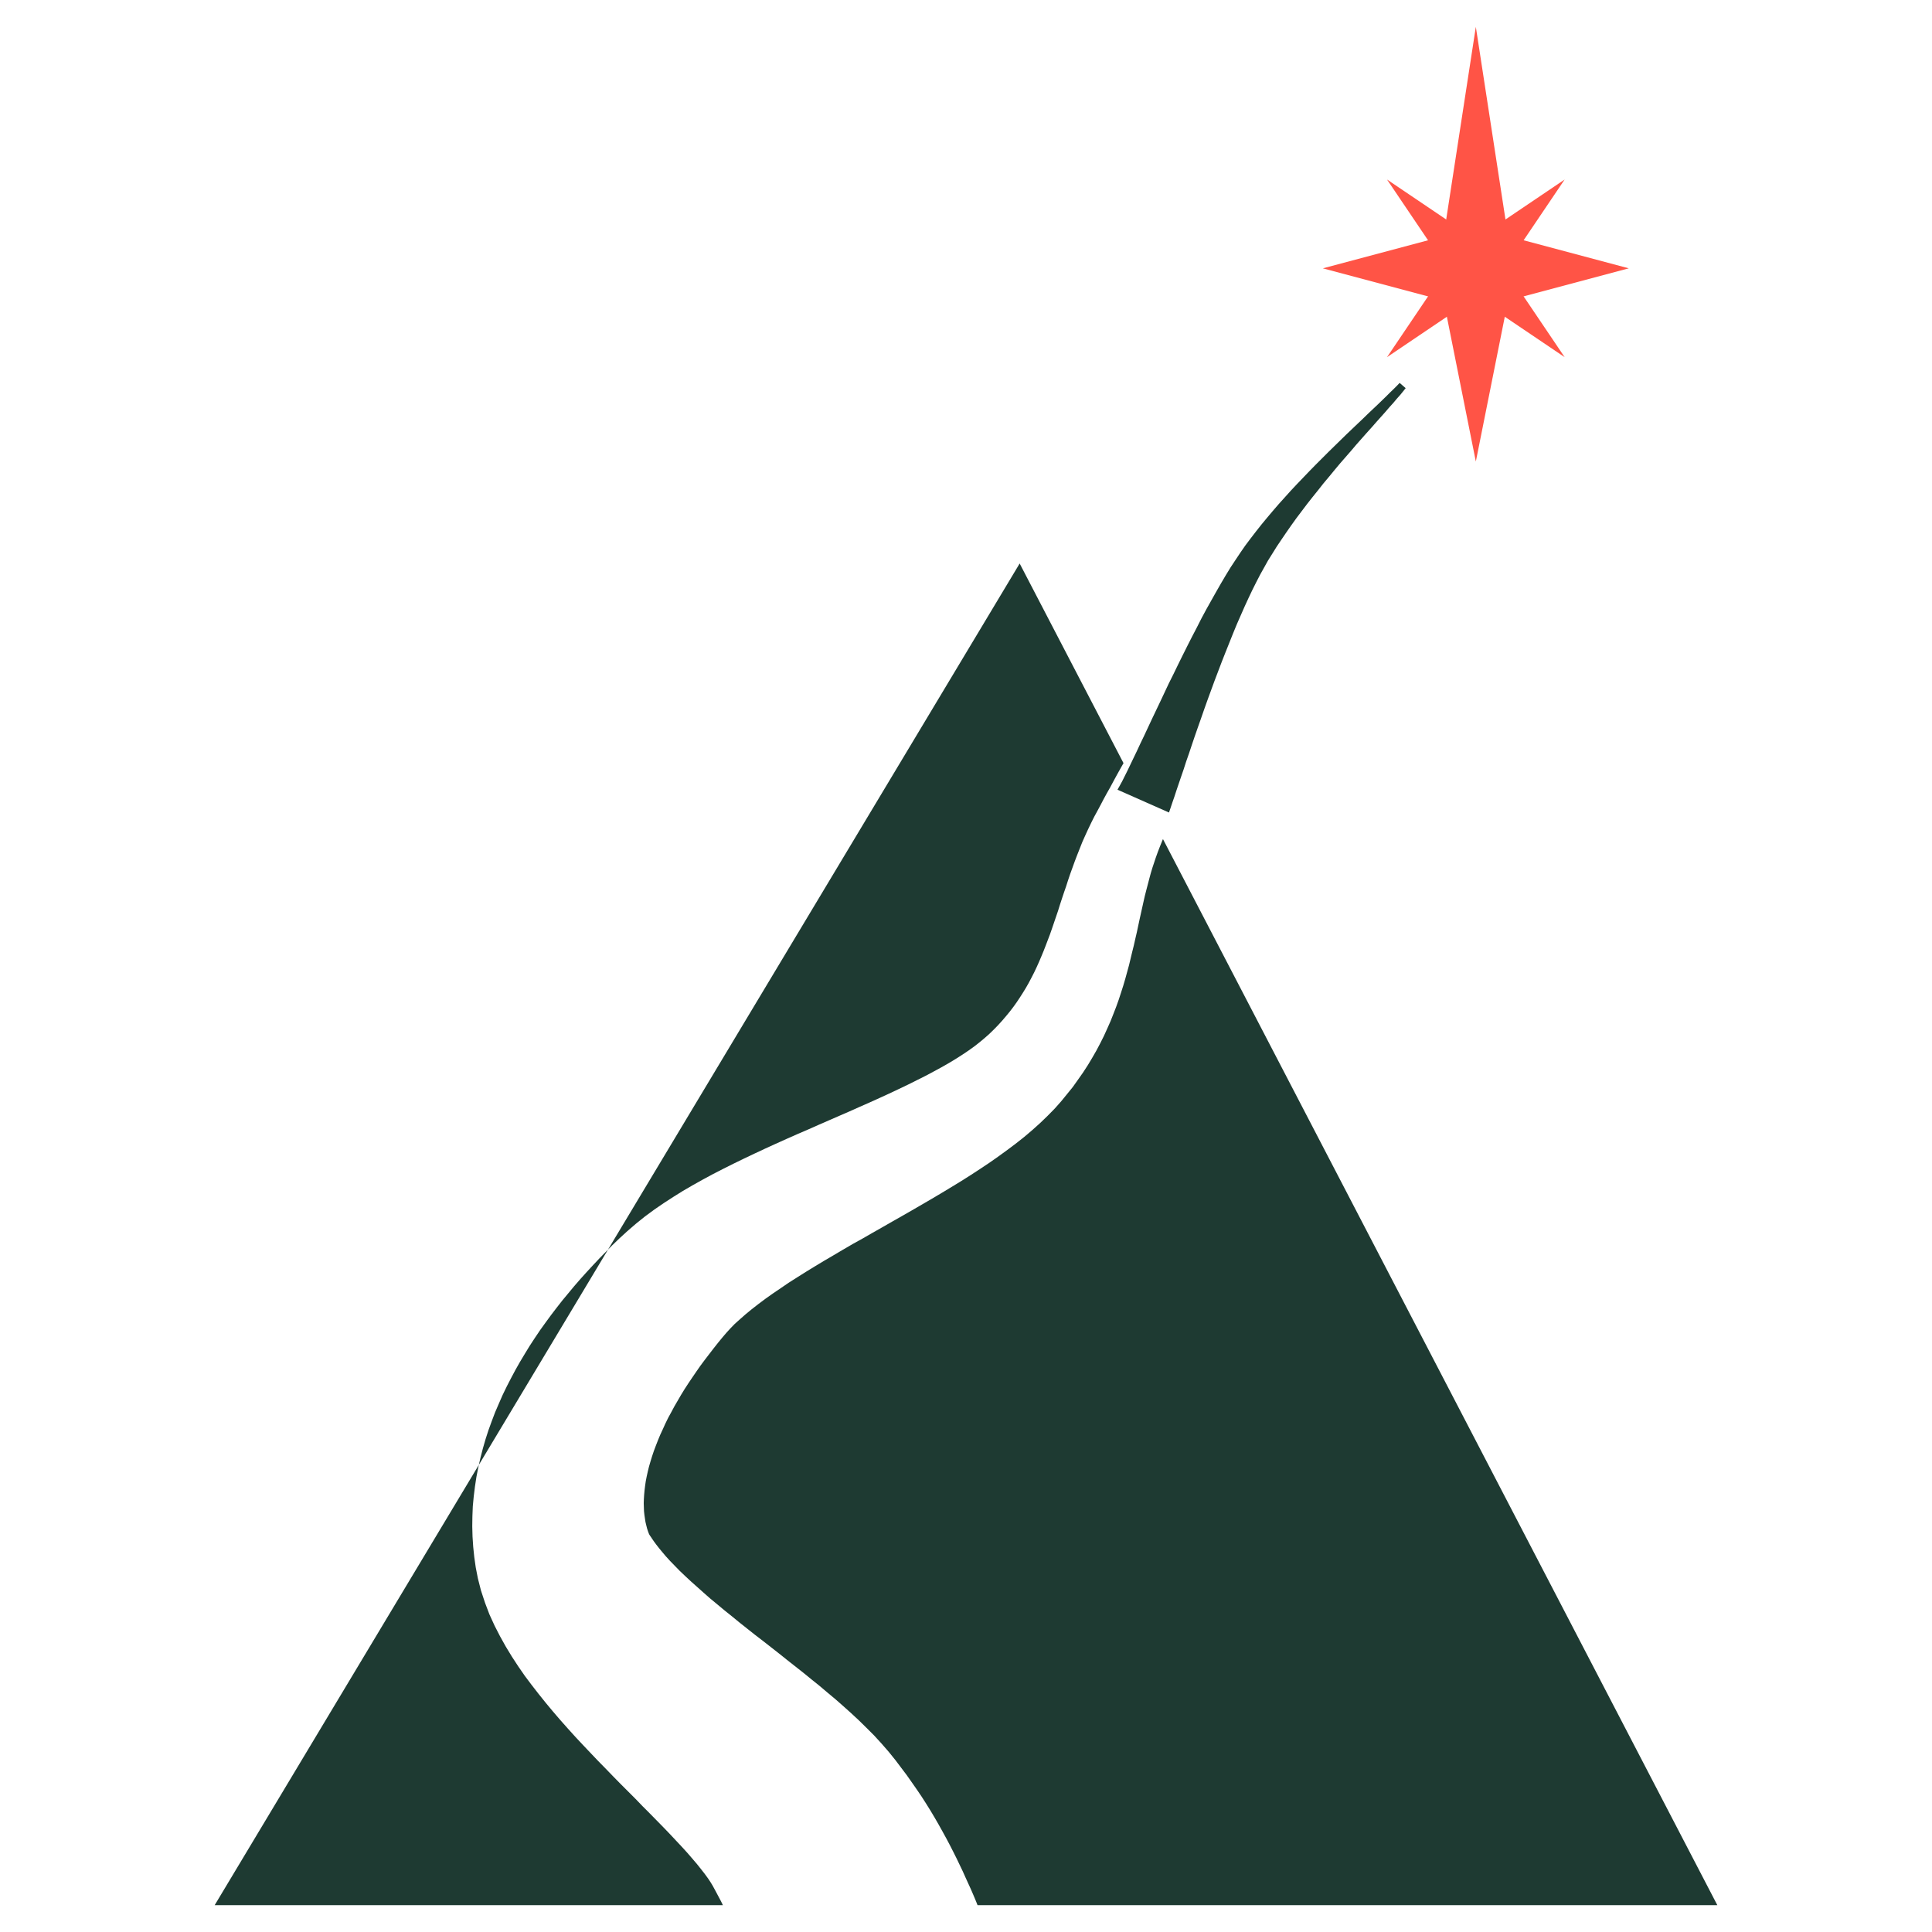
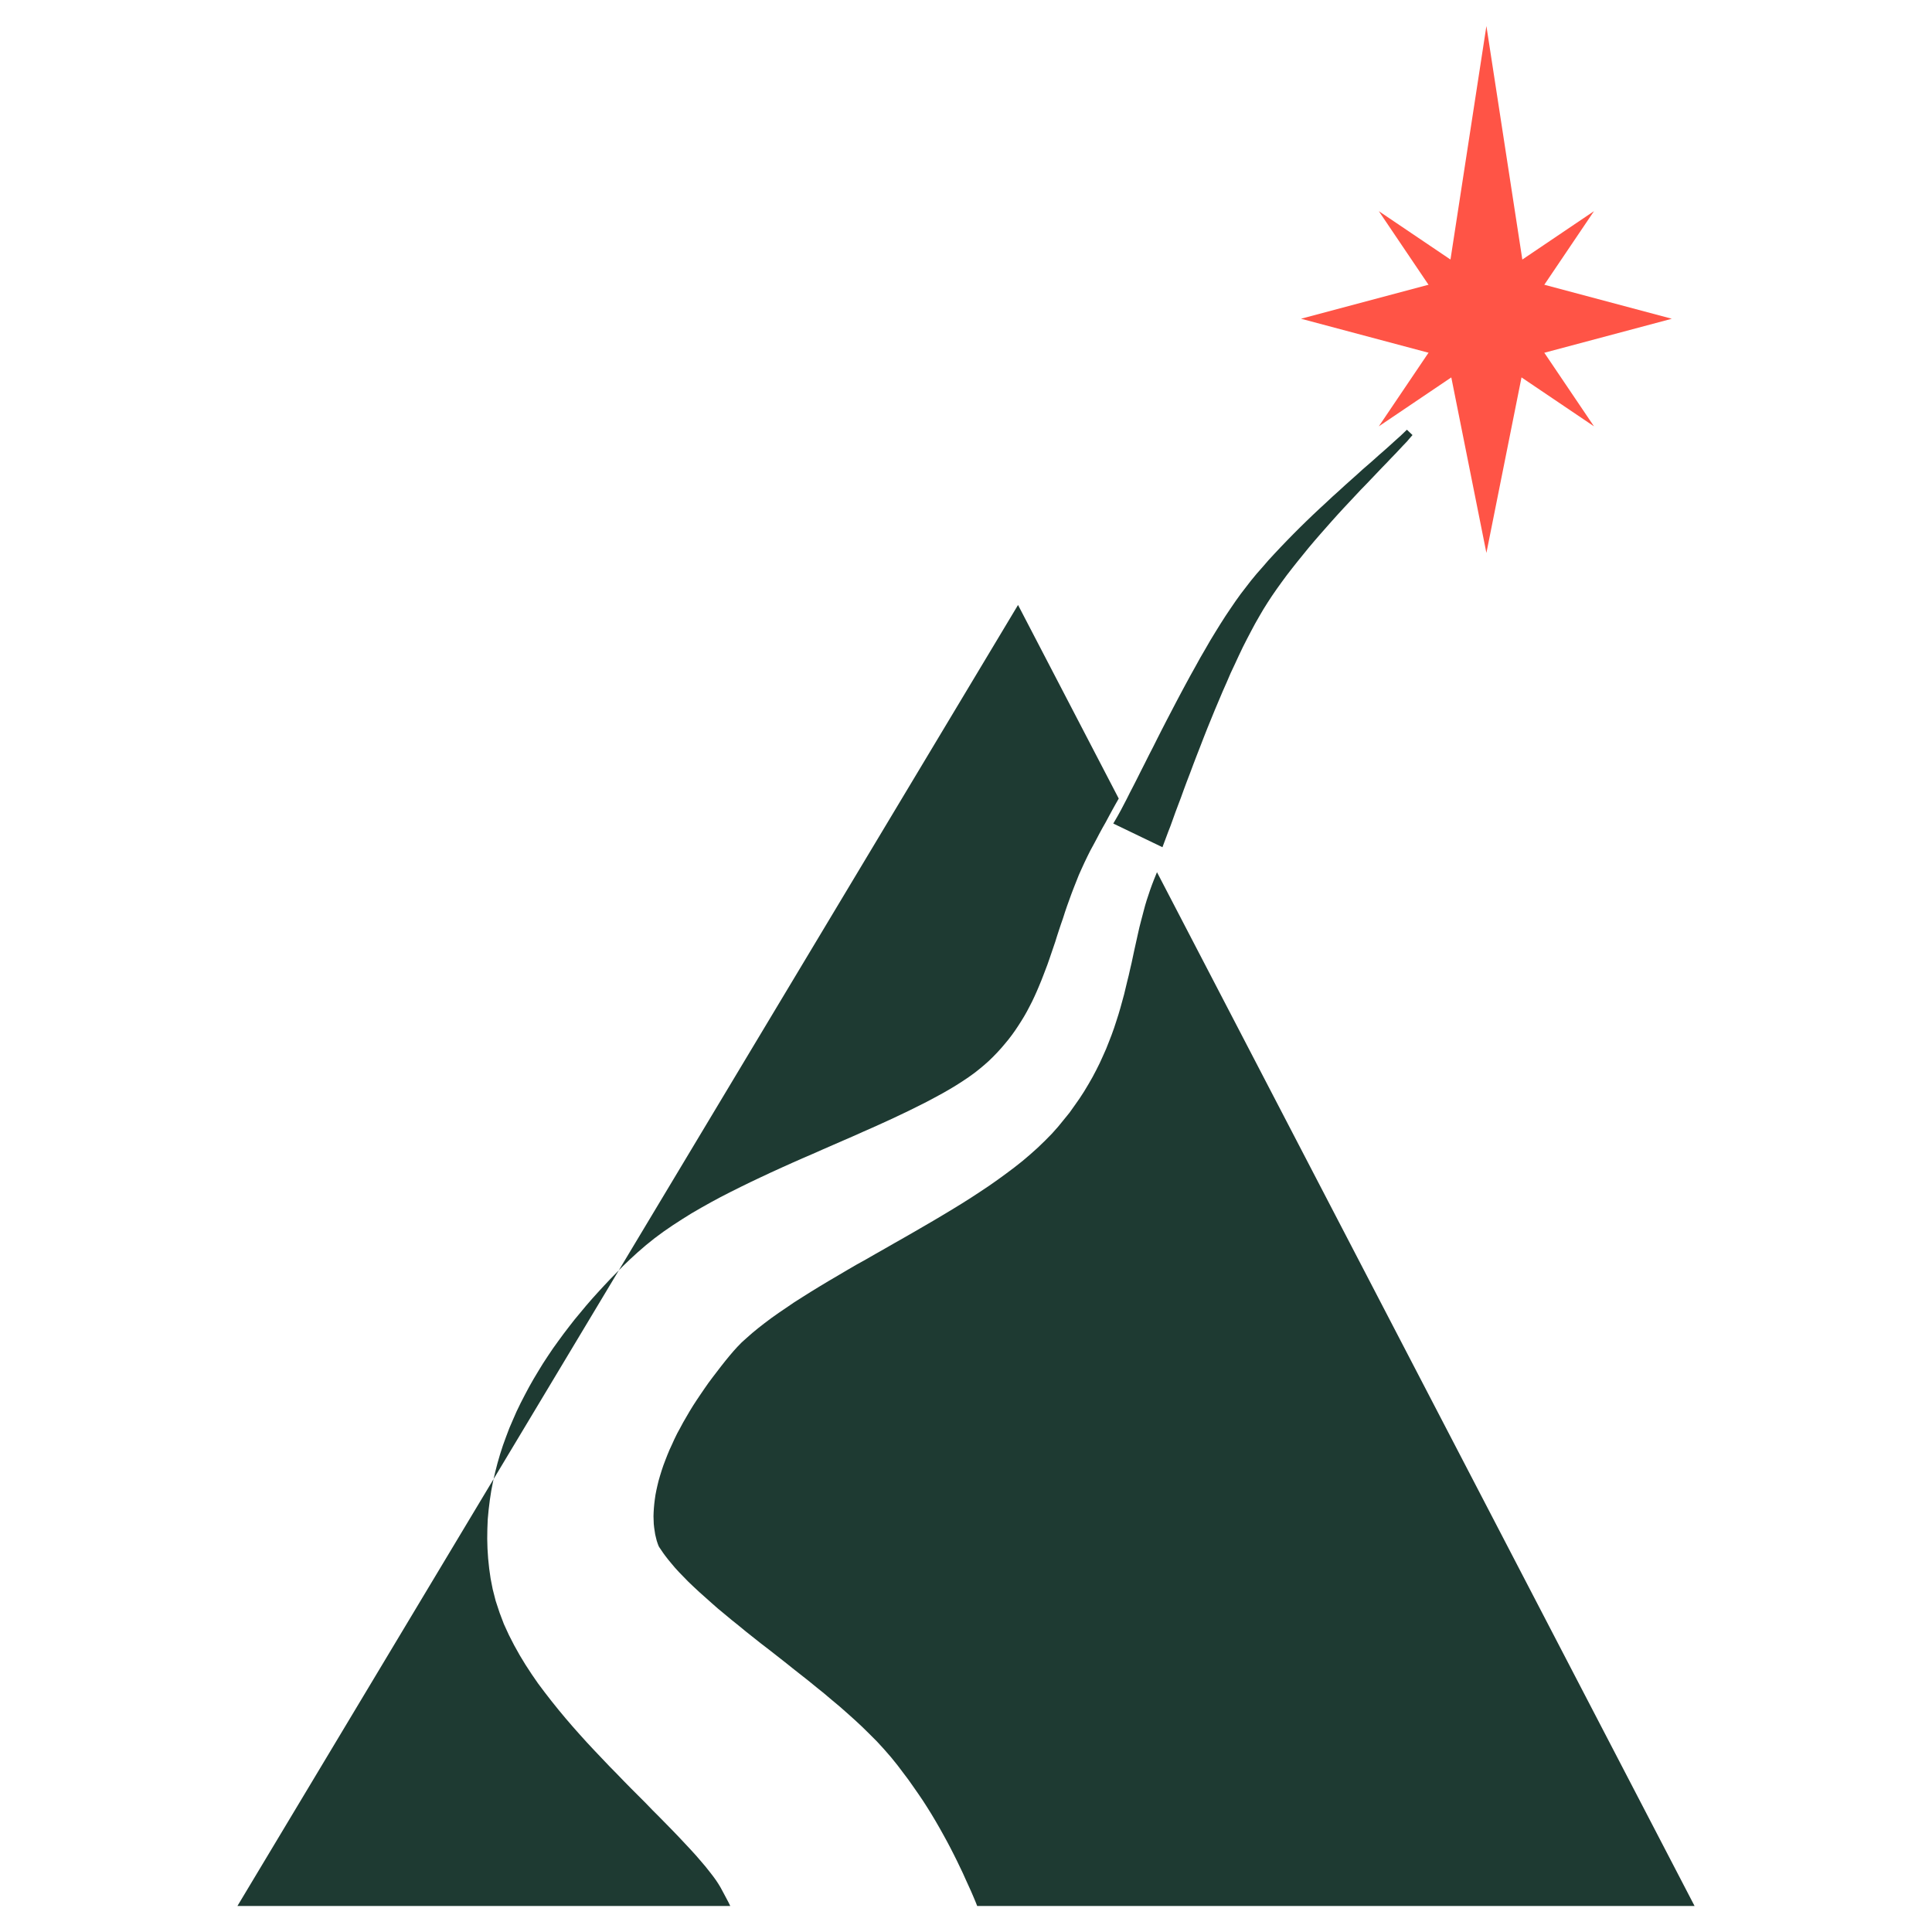
- <svg xmlns="http://www.w3.org/2000/svg" viewBox="-16 -142 144 144">
+ <svg xmlns="http://www.w3.org/2000/svg" viewBox="-18.25 -146.5 148.5 148.5">
  <path d="M0 0L37.88 0L37.75 -0.27L37.58 -0.59L37.41 -0.91L37.26 -1.19L37.13 -1.43L36.98 -1.68L36.79 -1.97L36.55 -2.3L36.27 -2.66L35.96 -3.05L35.61 -3.46L35.23 -3.9L34.82 -4.35L34.38 -4.82L33.93 -5.3L33.45 -5.8L32.95 -6.31L32.44 -6.83L31.91 -7.36L31.38 -7.91L30.83 -8.46L30.27 -9.02L29.71 -9.59L29.15 -10.17L28.58 -10.75L28.01 -11.35L27.44 -11.95L26.87 -12.56L26.31 -13.18L25.76 -13.8L25.21 -14.44L24.67 -15.09L24.14 -15.75L23.62 -16.42L23.11 -17.1L22.62 -17.81L22.15 -18.53L21.7 -19.27L21.27 -20.04L20.86 -20.84L20.48 -21.67L20.15 -22.54L19.85 -23.45L19.62 -24.35L19.46 -25.17L19.35 -25.94L19.27 -26.71L19.22 -27.47L19.2 -28.23L19.21 -28.98L19.24 -29.73L19.31 -30.47L19.4 -31.2L19.51 -31.92L19.65 -32.64L19.81 -33.34L19.99 -34.04L20.19 -34.73L20.41 -35.41L20.65 -36.07L20.9 -36.73L21.18 -37.38L21.46 -38.02L21.77 -38.66L22.09 -39.28L22.42 -39.9L22.76 -40.5L23.12 -41.1L23.48 -41.69L23.86 -42.27L24.25 -42.85L24.66 -43.42L25.07 -43.98L25.49 -44.53L25.92 -45.08L26.36 -45.61L26.8 -46.14L27.26 -46.67L27.72 -47.18L28.19 -47.69L28.66 -48.19L29.15 -48.69L29.63 -49.18L30.16 -49.69L30.76 -50.24L31.41 -50.8L32.07 -51.33L32.76 -51.84L33.46 -52.32L34.17 -52.78L34.89 -53.23L35.63 -53.66L36.38 -54.08L37.14 -54.49L37.9 -54.88L38.68 -55.27L39.46 -55.65L40.24 -56.02L41.03 -56.39L41.82 -56.75L42.62 -57.11L43.41 -57.46L44.2 -57.8L44.99 -58.15L45.77 -58.49L46.55 -58.83L47.31 -59.16L48.07 -59.5L48.82 -59.83L49.55 -60.16L50.27 -60.49L50.97 -60.82L51.66 -61.15L52.32 -61.48L52.96 -61.8L53.58 -62.13L54.17 -62.45L54.73 -62.77L55.26 -63.09L55.76 -63.41L56.22 -63.72L56.65 -64.03L57.03 -64.33L57.39 -64.63L57.74 -64.94L58.08 -65.27L58.4 -65.6L58.7 -65.93L58.99 -66.27L59.27 -66.61L59.53 -66.95L59.78 -67.3L60.02 -67.66L60.25 -68.02L60.47 -68.38L60.68 -68.75L60.88 -69.13L61.08 -69.52L61.26 -69.9L61.44 -70.3L61.61 -70.7L61.78 -71.11L61.94 -71.52L62.1 -71.94L62.26 -72.36L62.41 -72.79L62.56 -73.23L62.71 -73.67L62.86 -74.11L63 -74.56L63.15 -75.02L63.3 -75.47L63.46 -75.93L63.61 -76.4L63.77 -76.87L63.94 -77.34L64.11 -77.81L64.29 -78.28L64.48 -78.76L64.67 -79.24L64.88 -79.71L65.1 -80.19L65.33 -80.67L65.56 -81.13L65.8 -81.57L66.03 -82L66.26 -82.44L66.5 -82.88L66.75 -83.32L66.99 -83.77L67.24 -84.23L67.49 -84.68L67.74 -85.12L60 -100Z" fill="#1e3a32" />
  <path d="M56.86 0L56.75 -0.28L56.57 -0.71L56.38 -1.15L56.18 -1.59L55.97 -2.05L55.76 -2.52L55.53 -3L55.3 -3.48L55.05 -3.98L54.8 -4.47L54.53 -4.98L54.25 -5.49L53.96 -6.01L53.66 -6.53L53.35 -7.05L53.02 -7.58L52.68 -8.11L52.32 -8.64L51.95 -9.17L51.57 -9.71L51.17 -10.24L50.74 -10.81L50.24 -11.43L49.7 -12.05L49.15 -12.65L48.59 -13.21L48.02 -13.77L47.45 -14.3L46.87 -14.82L46.28 -15.34L45.68 -15.84L45.09 -16.34L44.48 -16.83L43.88 -17.32L43.27 -17.8L42.66 -18.28L42.06 -18.76L41.46 -19.23L40.86 -19.7L40.26 -20.16L39.68 -20.62L39.1 -21.08L38.54 -21.54L37.99 -21.98L37.45 -22.43L36.93 -22.86L36.43 -23.3L35.96 -23.72L35.5 -24.13L35.07 -24.53L34.66 -24.92L34.29 -25.3L33.94 -25.66L33.63 -26L33.36 -26.32L33.12 -26.61L32.91 -26.88L32.74 -27.11L32.61 -27.3L32.51 -27.45L32.44 -27.55L32.38 -27.65L32.31 -27.83L32.23 -28.07L32.17 -28.31L32.11 -28.56L32.07 -28.82L32.03 -29.09L32 -29.37L31.99 -29.66L31.98 -29.96L31.99 -30.26L32.01 -30.58L32.04 -30.91L32.08 -31.24L32.13 -31.59L32.2 -31.95L32.28 -32.31L32.37 -32.68L32.48 -33.06L32.6 -33.45L32.73 -33.84L32.88 -34.24L33.04 -34.65L33.21 -35.06L33.4 -35.47L33.59 -35.89L33.8 -36.32L34.03 -36.74L34.26 -37.17L34.51 -37.6L34.76 -38.03L35.03 -38.47L35.31 -38.9L35.6 -39.33L35.9 -39.77L36.2 -40.2L36.52 -40.63L36.85 -41.06L37.18 -41.49L37.52 -41.92L37.84 -42.31L38.13 -42.65L38.42 -42.97L38.76 -43.32L39.15 -43.67L39.57 -44.04L40.02 -44.41L40.52 -44.8L41.04 -45.19L41.59 -45.58L42.18 -45.98L42.78 -46.39L43.41 -46.79L44.06 -47.2L44.73 -47.61L45.41 -48.02L46.11 -48.43L46.82 -48.85L47.54 -49.27L48.28 -49.68L49.01 -50.1L49.75 -50.52L50.5 -50.95L51.24 -51.37L51.99 -51.8L52.73 -52.23L53.47 -52.66L54.21 -53.1L54.94 -53.54L55.66 -53.98L56.37 -54.43L57.06 -54.88L57.75 -55.34L58.42 -55.81L59.08 -56.29L59.72 -56.77L60.34 -57.26L60.94 -57.77L61.52 -58.29L62.08 -58.83L62.61 -59.37L63.09 -59.91L63.53 -60.45L63.96 -60.98L64.35 -61.53L64.73 -62.07L65.08 -62.61L65.41 -63.16L65.72 -63.7L66.01 -64.25L66.28 -64.79L66.53 -65.34L66.77 -65.88L66.98 -66.41L67.19 -66.95L67.38 -67.48L67.55 -68L67.72 -68.53L67.87 -69.04L68.01 -69.55L68.15 -70.06L68.27 -70.56L68.39 -71.06L68.51 -71.54L68.62 -72.03L68.73 -72.5L68.83 -72.97L68.93 -73.44L69.03 -73.89L69.13 -74.34L69.23 -74.79L69.33 -75.23L69.44 -75.66L69.55 -76.08L69.66 -76.5L69.77 -76.91L69.89 -77.31L70.02 -77.7L70.15 -78.09L70.29 -78.48L70.44 -78.87L70.61 -79.29L70.68 -79.46L112 0Z" fill="#1e3a32" />
-   <path d="M67.29 -83.14L67.46 -83.44L67.64 -83.77L67.83 -84.15L68.04 -84.57L68.26 -85.03L68.5 -85.53L68.75 -86.05L69.01 -86.61L69.29 -87.19L69.57 -87.79L69.86 -88.41L70.17 -89.06L70.48 -89.71L70.8 -90.39L71.12 -91.07L71.46 -91.75L71.8 -92.45L72.14 -93.14L72.49 -93.84L72.84 -94.53L73.2 -95.22L73.55 -95.91L73.91 -96.58L74.28 -97.24L74.64 -97.88L75 -98.51L75.36 -99.12L75.72 -99.71L76.09 -100.27L76.45 -100.81L76.81 -101.33L77.2 -101.85L77.6 -102.37L78.01 -102.89L78.44 -103.41L78.87 -103.92L79.31 -104.43L79.77 -104.94L80.22 -105.44L80.68 -105.93L81.15 -106.42L81.61 -106.9L82.08 -107.38L82.54 -107.84L83 -108.3L83.45 -108.74L83.9 -109.18L84.33 -109.6L84.76 -110.01L85.18 -110.41L85.58 -110.79L85.96 -111.16L86.33 -111.51L86.69 -111.85L87.02 -112.17L87.33 -112.47L87.61 -112.75L87.88 -113.01L88.11 -113.24L88.32 -113.46L88.77 -113.07L88.58 -112.83L88.36 -112.56L88.11 -112.28L87.85 -111.97L87.56 -111.65L87.26 -111.3L86.93 -110.93L86.59 -110.55L86.24 -110.15L85.87 -109.74L85.49 -109.31L85.1 -108.87L84.71 -108.41L84.3 -107.94L83.89 -107.47L83.48 -106.98L83.07 -106.48L82.65 -105.98L82.24 -105.46L81.83 -104.95L81.42 -104.43L81.02 -103.9L80.62 -103.37L80.24 -102.84L79.87 -102.31L79.51 -101.78L79.16 -101.26L78.83 -100.73L78.51 -100.22L78.22 -99.7L77.93 -99.18L77.64 -98.62L77.35 -98.04L77.06 -97.43L76.77 -96.8L76.48 -96.14L76.19 -95.48L75.91 -94.8L75.63 -94.1L75.35 -93.4L75.07 -92.69L74.8 -91.98L74.53 -91.27L74.27 -90.56L74.01 -89.85L73.76 -89.15L73.52 -88.46L73.28 -87.78L73.05 -87.12L72.83 -86.47L72.62 -85.84L72.41 -85.24L72.22 -84.65L72.03 -84.1L71.85 -83.57L71.68 -83.07L71.53 -82.61L71.38 -82.18L71.25 -81.79L71.13 -81.44Z" fill="#1e3a32" />
-   <path d="M94 -140L96.4 -124.4L105.4 -122L96.4 -119.6L94 -107.6L91.6 -119.6L82.6 -122L91.6 -124.4Z" fill="#ff5446" fill-rule="evenodd" />
-   <path d="M100.62 -128.62L96.38 -122.34L94.34 -124.38Z" fill="#ff5446" fill-rule="evenodd" />
-   <path d="M100.62 -115.38L94.34 -119.62L96.38 -121.66Z" fill="#ff5446" fill-rule="evenodd" />
-   <path d="M87.38 -115.38L91.62 -121.66L93.66 -119.62Z" fill="#ff5446" fill-rule="evenodd" />
-   <path d="M87.38 -128.62L93.66 -124.38L91.62 -122.34Z" fill="#ff5446" fill-rule="evenodd" />
+   <path d="M67.32 -83.2L67.49 -83.49L67.68 -83.82L67.89 -84.2L68.11 -84.62L68.35 -85.08L68.6 -85.58L68.87 -86.1L69.15 -86.65L69.44 -87.23L69.75 -87.84L70.06 -88.46L70.39 -89.1L70.72 -89.76L71.06 -90.43L71.41 -91.11L71.77 -91.8L72.13 -92.49L72.5 -93.19L72.87 -93.88L73.25 -94.58L73.63 -95.26L74.01 -95.95L74.4 -96.62L74.78 -97.28L75.17 -97.92L75.56 -98.55L75.95 -99.16L76.34 -99.74L76.73 -100.31L77.11 -100.84L77.51 -101.36L77.92 -101.89L78.35 -102.41L78.8 -102.92L79.25 -103.44L79.72 -103.95L80.2 -104.46L80.68 -104.96L81.17 -105.46L81.67 -105.96L82.17 -106.45L82.67 -106.93L83.17 -107.4L83.67 -107.86L84.16 -108.32L84.65 -108.76L85.13 -109.2L85.6 -109.62L86.06 -110.03L86.5 -110.43L86.94 -110.81L87.35 -111.17L87.75 -111.53L88.13 -111.86L88.49 -112.18L88.82 -112.48L89.13 -112.76L89.41 -113.01L89.66 -113.25L89.89 -113.47L90.32 -113.06L90.11 -112.82L89.88 -112.55L89.61 -112.27L89.32 -111.96L89.01 -111.63L88.68 -111.29L88.33 -110.92L87.96 -110.54L87.58 -110.14L87.18 -109.72L86.77 -109.29L86.34 -108.85L85.91 -108.39L85.47 -107.92L85.03 -107.45L84.58 -106.96L84.13 -106.46L83.68 -105.95L83.23 -105.44L82.78 -104.92L82.34 -104.4L81.91 -103.87L81.48 -103.34L81.06 -102.81L80.65 -102.28L80.26 -101.75L79.88 -101.22L79.52 -100.7L79.18 -100.18L78.86 -99.67L78.55 -99.14L78.23 -98.58L77.92 -98L77.6 -97.39L77.28 -96.76L76.97 -96.11L76.66 -95.44L76.34 -94.76L76.04 -94.06L75.73 -93.36L75.43 -92.65L75.13 -91.94L74.84 -91.23L74.55 -90.52L74.27 -89.81L74 -89.11L73.73 -88.42L73.47 -87.74L73.22 -87.07L72.97 -86.42L72.74 -85.8L72.52 -85.19L72.3 -84.61L72.09 -84.05L71.9 -83.52L71.72 -83.02L71.54 -82.56L71.38 -82.13L71.23 -81.73L71.1 -81.38Z" fill="#1e3a32" />
+   <path d="M96 -144.5L99 -125L110.25 -122L99 -119L96 -104L93 -119L81.75 -122L93 -125Z" fill="#ff5446" fill-rule="evenodd" />
+   <path d="M104.27 -130.27L98.97 -122.42L96.42 -124.97Z" fill="#ff5446" fill-rule="evenodd" />
+   <path d="M104.27 -113.73L96.42 -119.03L98.97 -121.58Z" fill="#ff5446" fill-rule="evenodd" />
+   <path d="M87.73 -113.73L93.03 -121.58L95.58 -119.03Z" fill="#ff5446" fill-rule="evenodd" />
+   <path d="M87.73 -130.27L95.58 -124.97L93.03 -122.42Z" fill="#ff5446" fill-rule="evenodd" />
</svg>
